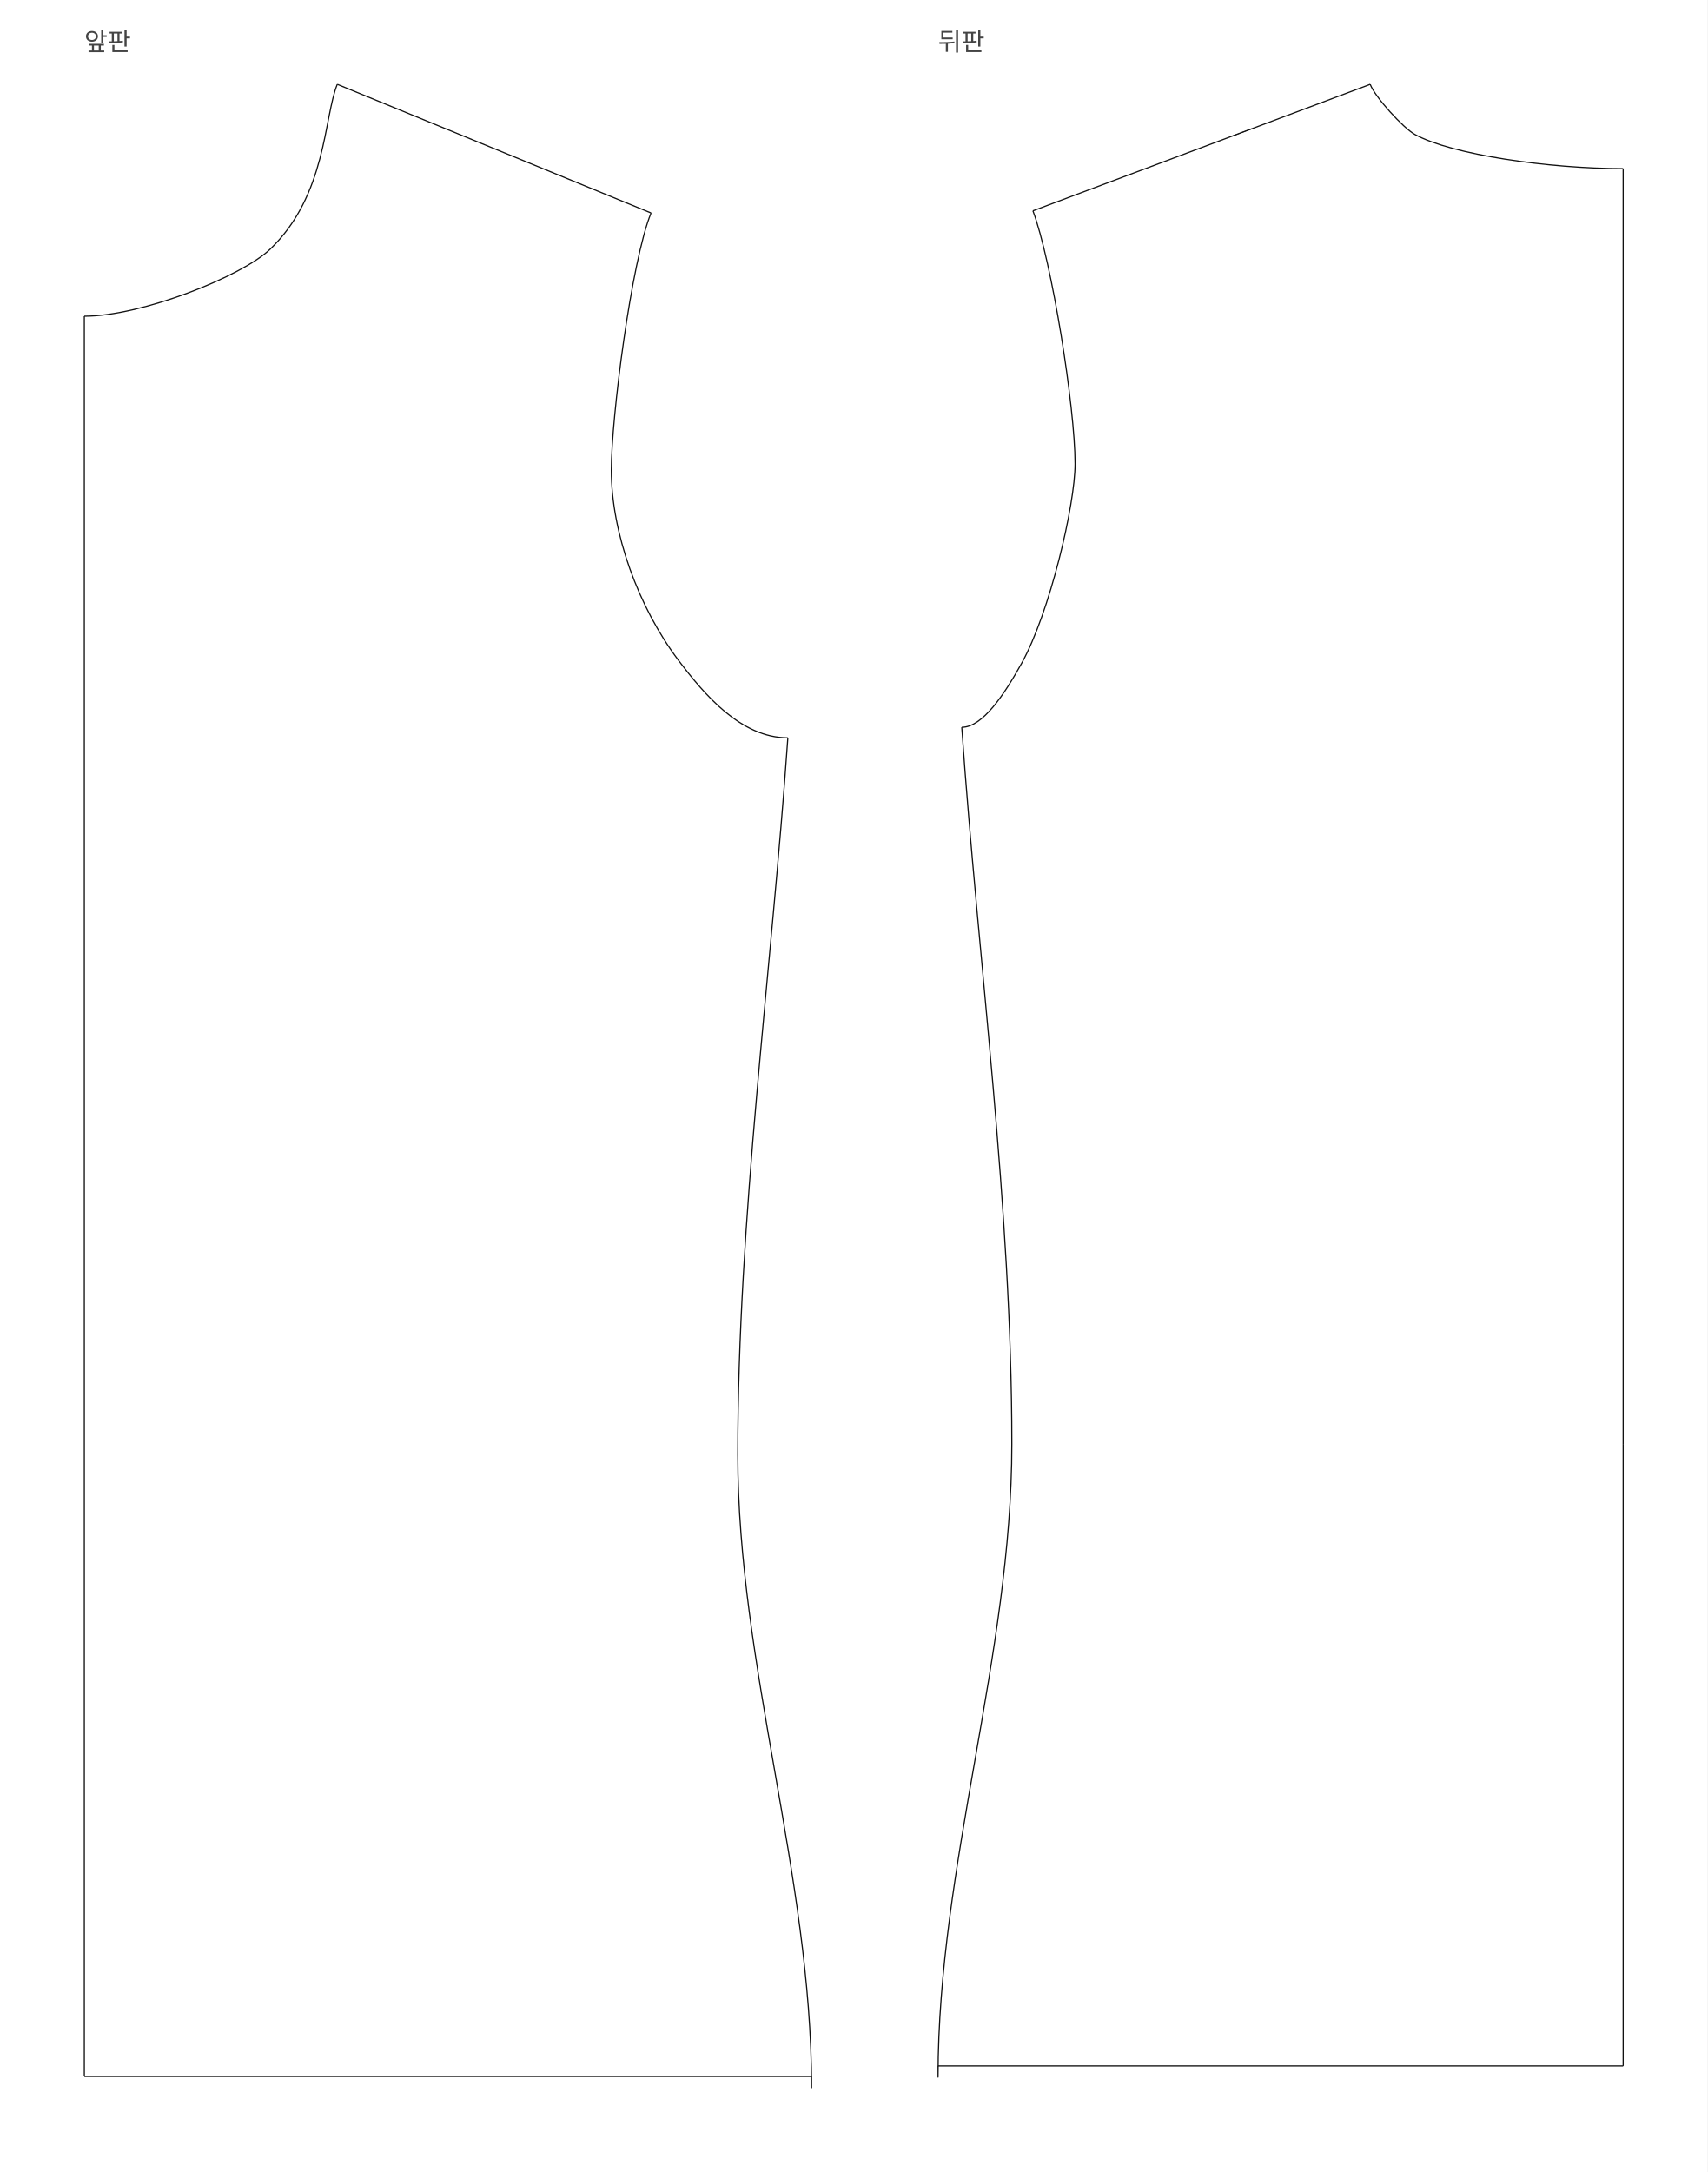
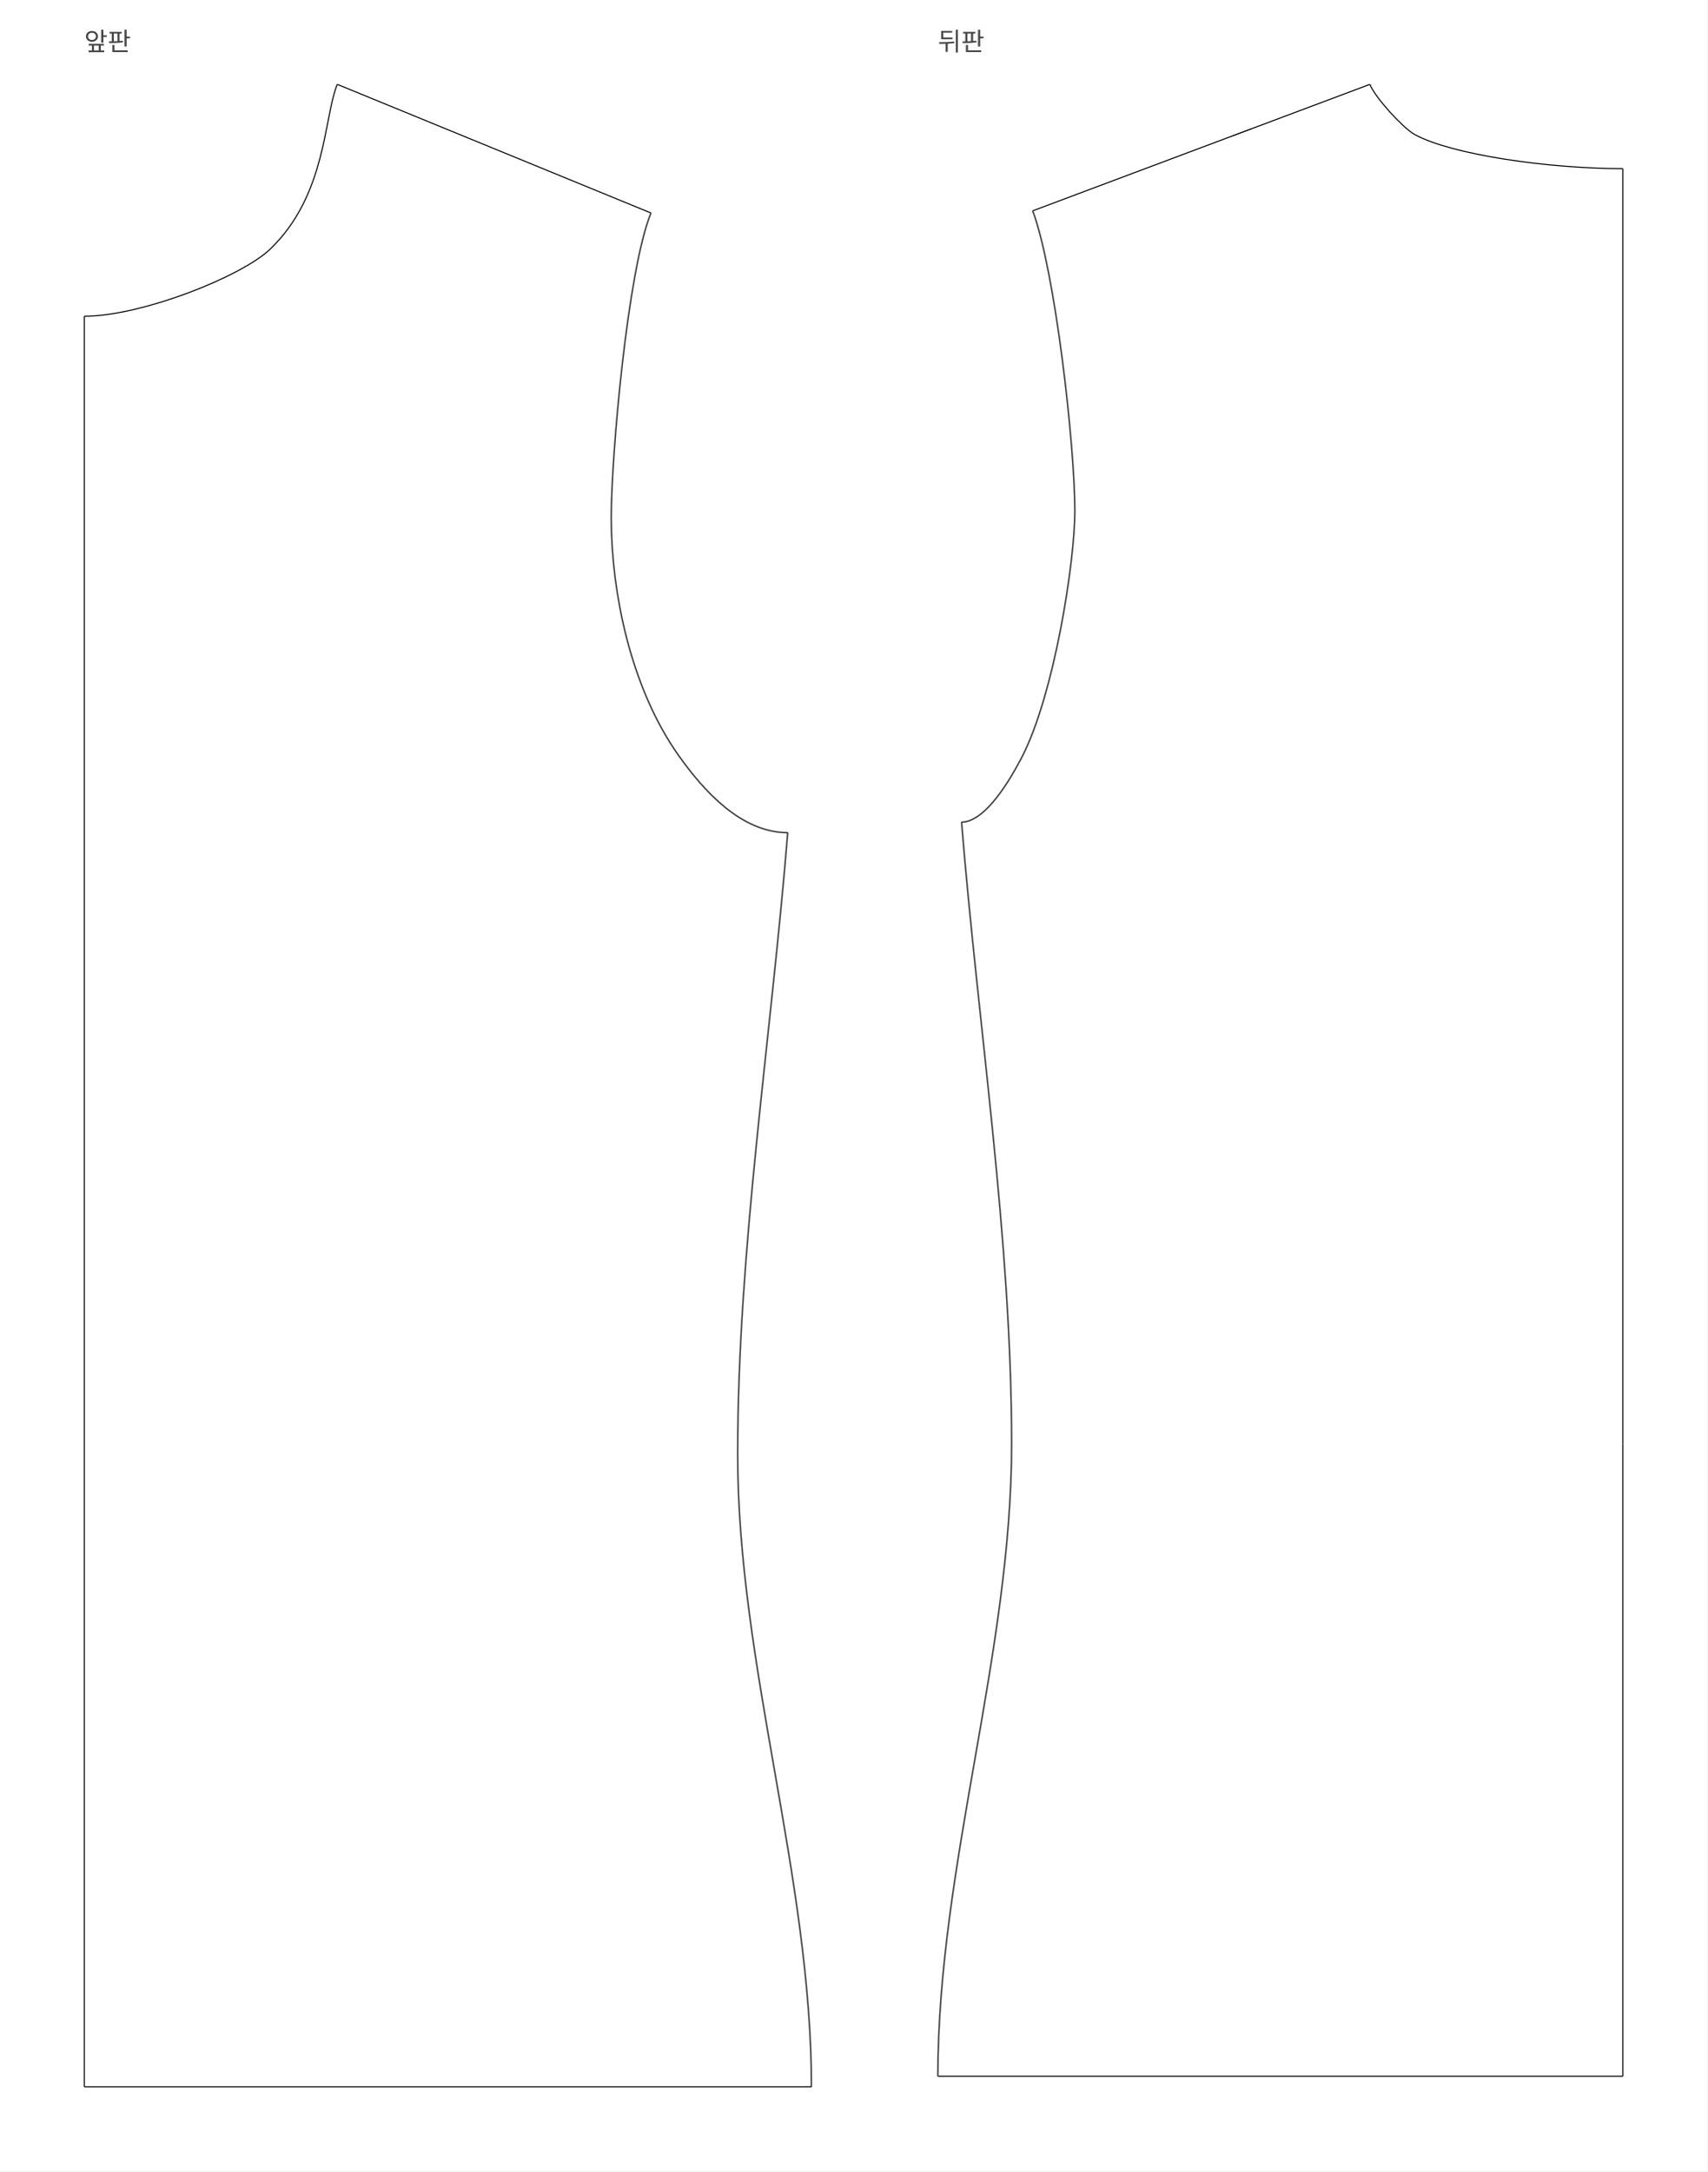
- <svg xmlns="http://www.w3.org/2000/svg" width="514.35mm" height="654.257mm" viewBox="0 0 514.35 654.257">
+ <svg xmlns="http://www.w3.org/2000/svg" width="514.35mm" height="654.05mm" viewBox="0 0 514.35 654.05">
  <rect width="100%" height="100%" fill="white" />
  <g id="앞판">
    <g id="outline" fill="none" stroke="#111" stroke-width="0.35">
      <path d="M101.6 25.4C97.533 35.318 98.402 58.707 81.394 75.044C72.808 83.292 42.663 95.25 25.4 95.25" />
      <path d="M101.6 25.4L196.123 64.154" />
-       <path d="M196.123 64.154C190.176 78.659 184.15 125.939 184.15 141.615C184.15 160.436 192.283 182.878 204.356 198.869C212.149 209.193 223.183 222.25 237.331 222.25" />
-       <path d="M25.4 95.25L25.4 625.475" />
-       <path d="M237.331 222.25C232.354 293.497 222.25 366.729 222.25 438.15C222.25 501.441 244.475 565.359 244.475 628.65C244.475 629.698 244.475 626.523 244.475 625.475" />
-       <path d="M25.4 625.475L244.475 625.475" />
+       <path d="M196.123 64.154C189.103 81.276 184.15 137.397 184.15 155.902C184.15 178.948 190.208 207.402 204.356 227.444C211.815 238.012 223.183 250.825 237.331 250.825" />
+       <path d="M25.4 95.25L25.4 628.65" />
+       <path d="M237.331 250.825C232.354 312.642 222.25 376.133 222.25 438.15C222.25 501.441 244.475 565.359 244.475 628.65C244.475 628.65 244.475 628.65 244.475 628.65" />
+       <path d="M25.4 628.65L244.475 628.65" />
    </g>
    <text x="25.4" y="15.24" font-size="7.62" font-family="sans-serif" fill="#444">앞판</text>
  </g>
  <g id="뒤판">
    <g id="outline" fill="none" stroke="#111" stroke-width="0.35">
      <path d="M412.75 25.4C414.171 29.19 422.673 38.555 426.22 40.505C437.362 46.629 466.701 50.8 488.95 50.8" />
-       <path d="M311.15 63.5C316.846 78.69 323.85 122.705 323.85 139.7C323.85 152.144 316.206 184.568 307.749 199.799C302.623 209.029 296.053 219.075 289.719 219.075" />
+       <path d="M311.15 63.5C317.888 81.467 323.85 133.885 323.85 153.987C323.85 169.209 317.638 209.497 307.749 228.374C302.849 237.726 296.053 247.65 289.719 247.65" />
      <path d="M488.95 50.8L488.95 434.975" />
-       <path d="M488.95 434.975L488.95 622.3" />
+       <path d="M488.95 434.975L488.95 625.475" />
      <path d="M412.75 25.4L311.15 63.5" />
-       <path d="M289.719 219.075C294.696 290.322 304.8 363.554 304.8 434.975C304.8 498.266 282.575 562.184 282.575 625.475C282.575 626.523 282.575 623.348 282.575 622.3" />
-       <path d="M488.95 622.3L282.575 622.3" />
+       <path d="M289.719 247.65C294.696 309.467 304.8 372.958 304.8 434.975C304.8 498.266 282.575 562.184 282.575 625.475C282.575 625.475 282.575 625.475 282.575 625.475" />
+       <path d="M488.95 625.475L282.575 625.475" />
    </g>
    <g id="mark" fill="none" stroke="#111" stroke-width="0.21">
      <path d="M377.076 38.778L371.13 41.007" />
    </g>
    <text x="282.575" y="15.24" font-size="7.62" font-family="sans-serif" fill="#444">뒤판</text>
  </g>
</svg>
